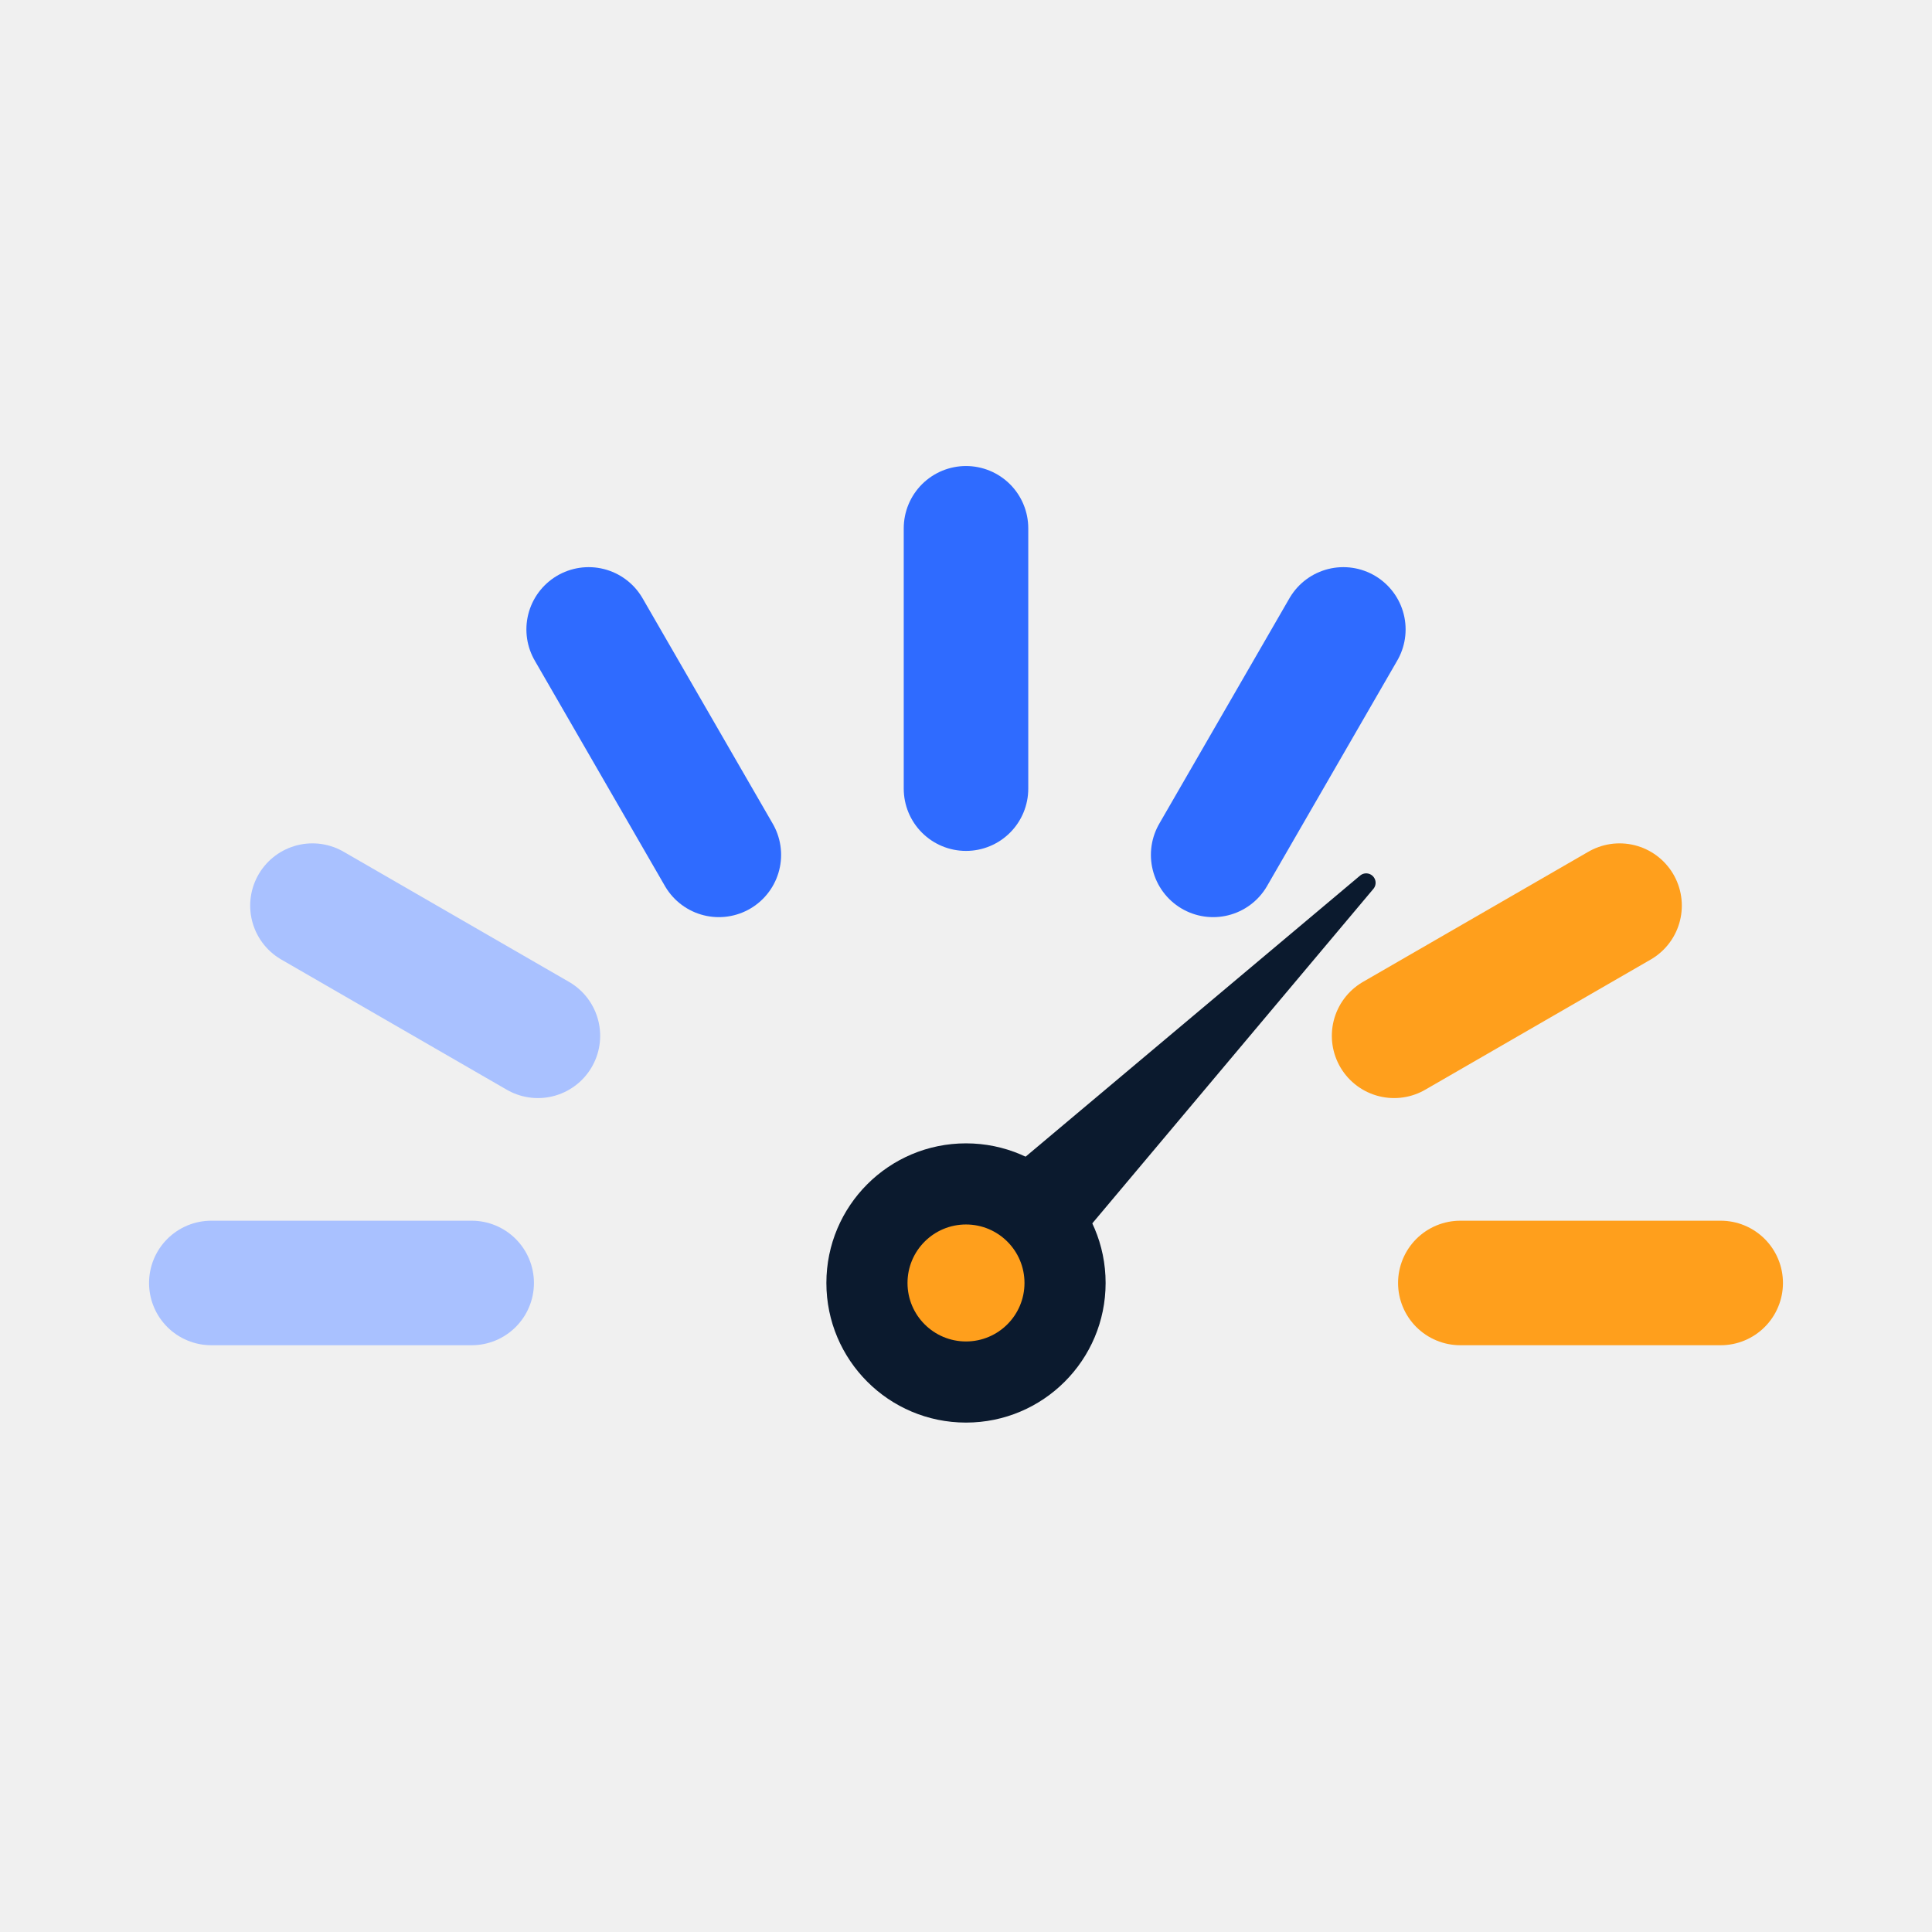
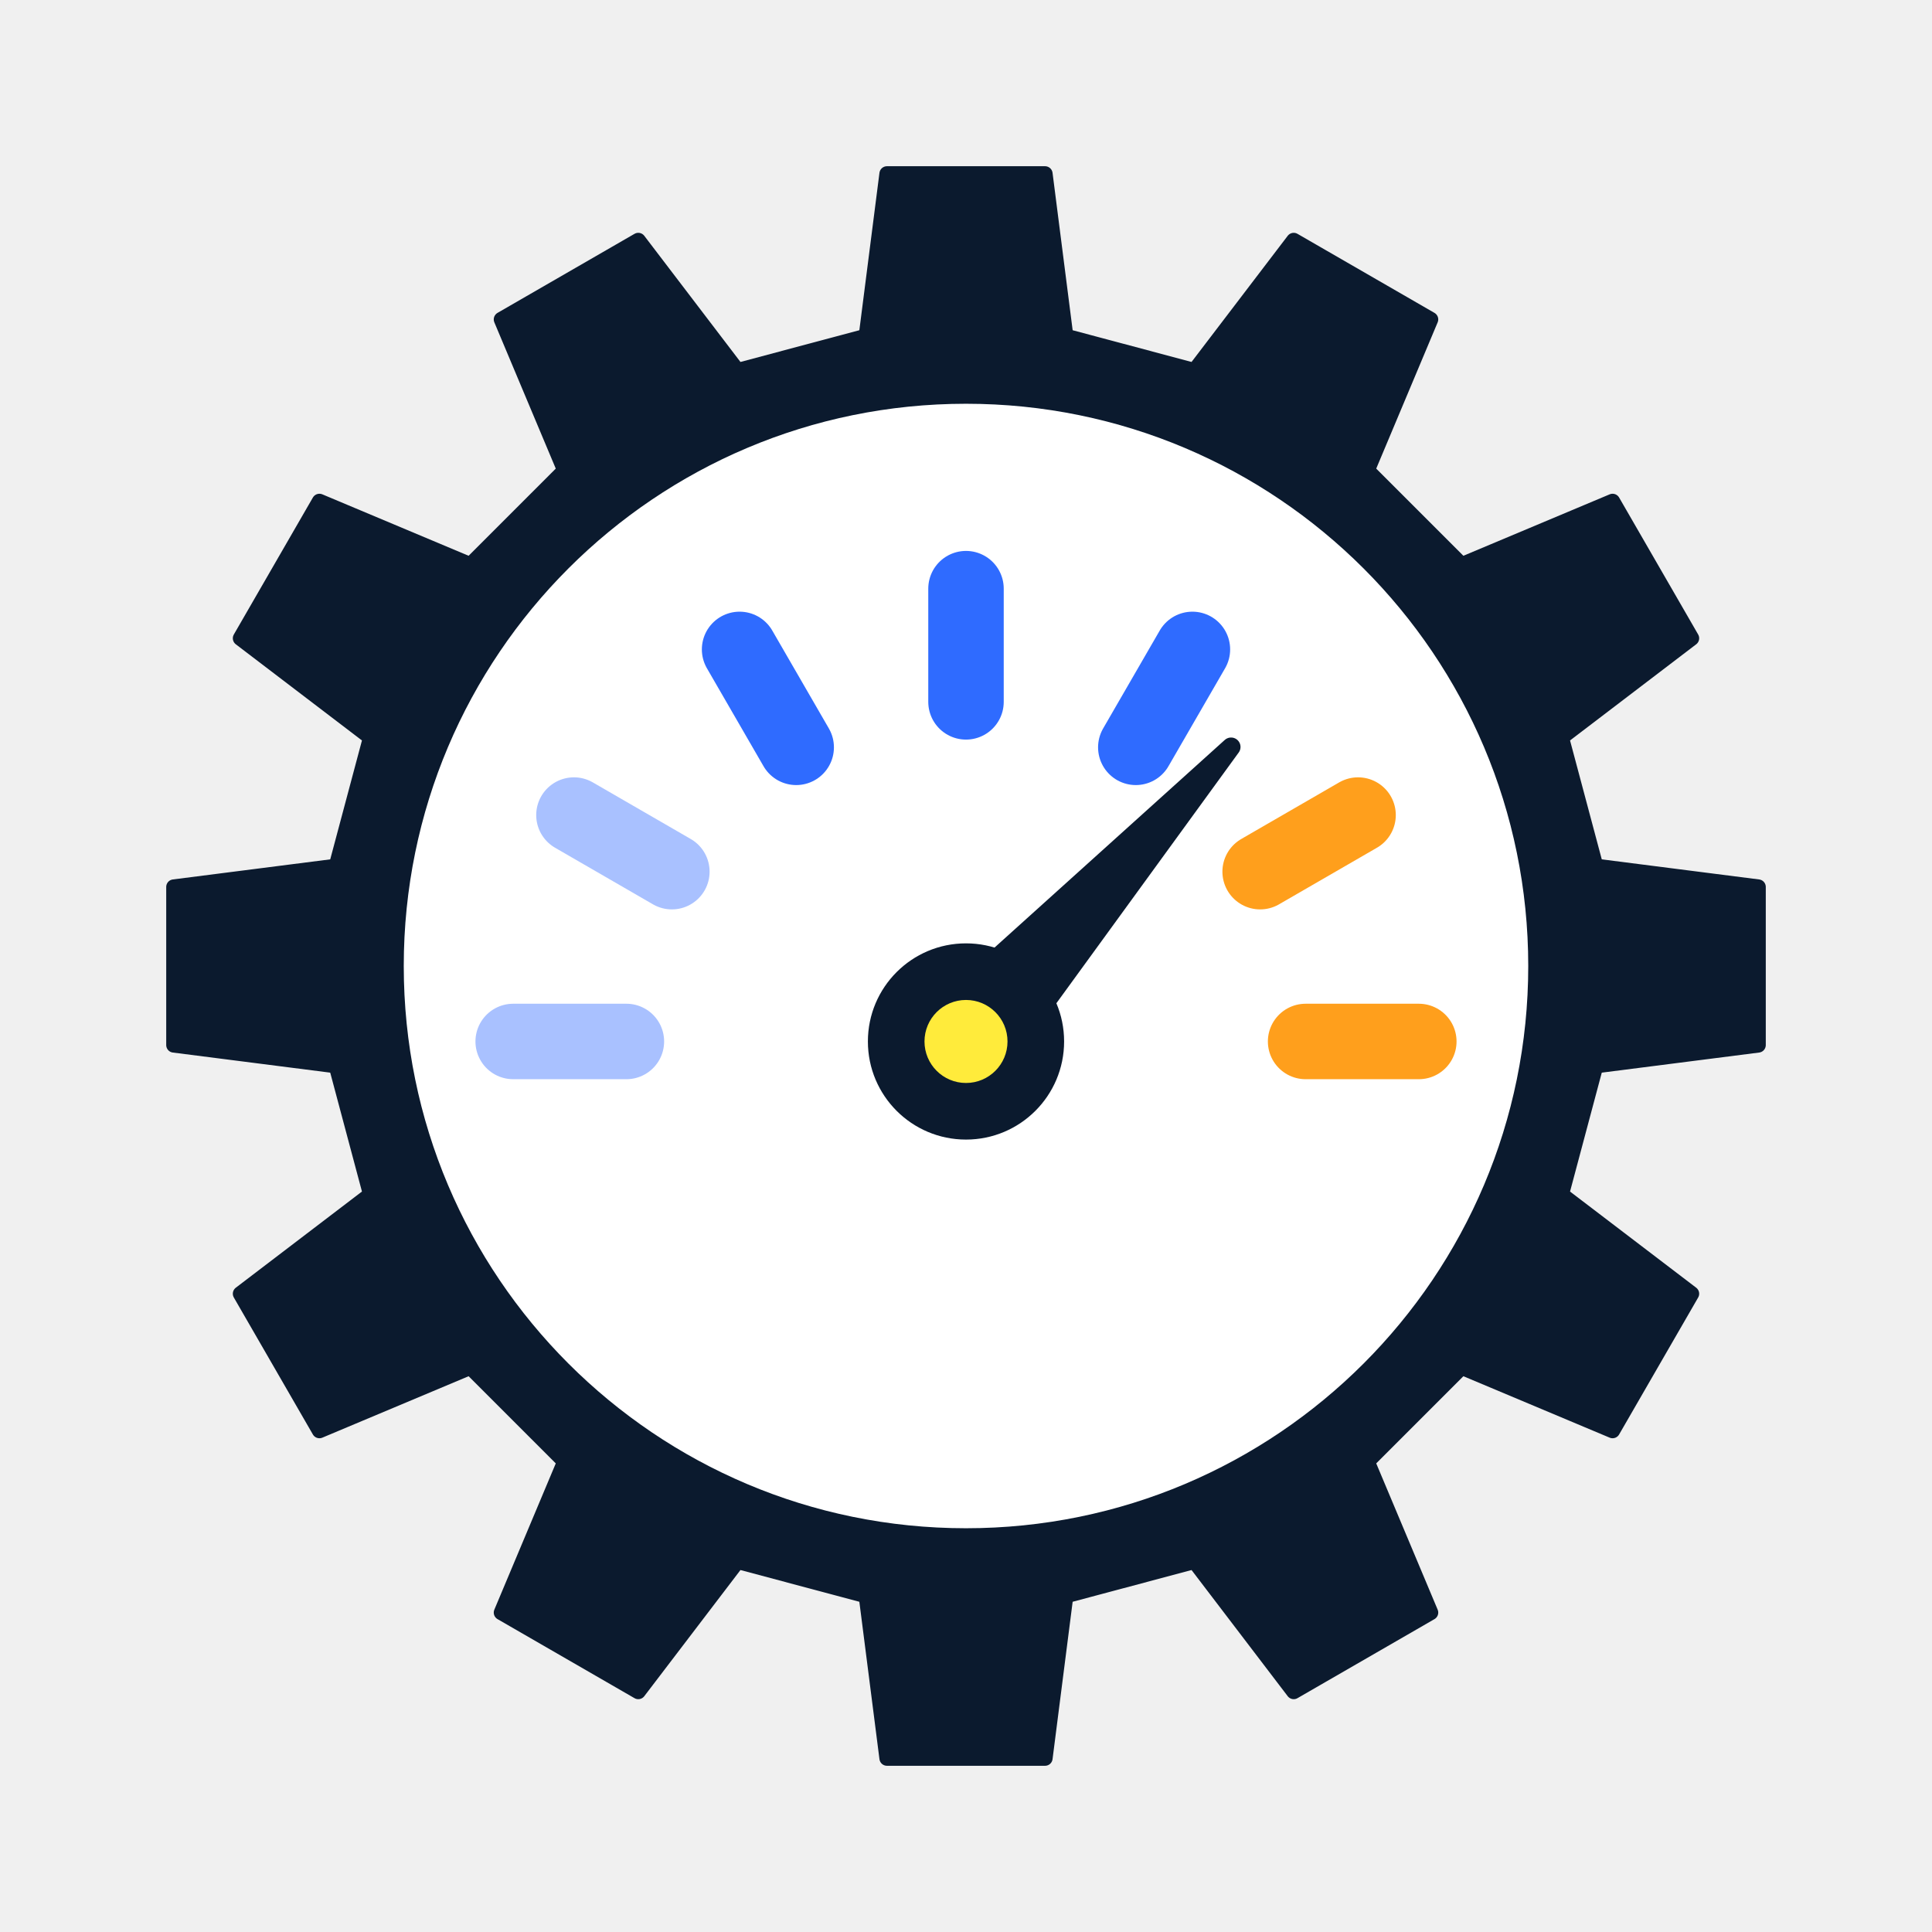
<svg xmlns="http://www.w3.org/2000/svg" viewBox="0 0 1024 1024" width="1024" height="1024">
-   <line x1="250.0" y1="680.0" x2="112.0" y2="680.0" stroke="#A9C1FF" stroke-width="66" stroke-linecap="round" />
-   <line x1="285.1" y1="549.0" x2="165.6" y2="480.0" stroke="#A9C1FF" stroke-width="66" stroke-linecap="round" />
-   <line x1="381.0" y1="453.1" x2="312.0" y2="333.6" stroke="#2F6BFF" stroke-width="66" stroke-linecap="round" />
-   <line x1="512.0" y1="418.0" x2="512.0" y2="280.0" stroke="#2F6BFF" stroke-width="66" stroke-linecap="round" />
-   <line x1="643.0" y1="453.1" x2="712.0" y2="333.6" stroke="#2F6BFF" stroke-width="66" stroke-linecap="round" />
-   <line x1="738.9" y1="549.0" x2="858.4" y2="480.0" stroke="#FF9F1C" stroke-width="66" stroke-linecap="round" />
-   <line x1="774.0" y1="680.0" x2="912.0" y2="680.0" stroke="#FF9F1C" stroke-width="66" stroke-linecap="round" />
-   <path d="M493.6 661.6 L724.1 467.9 L530.4 698.4 Z" fill="#0B1A2E" stroke="#0B1A2E" stroke-width="10" stroke-linejoin="round" />
-   <circle cx="512" cy="680" r="74" fill="#0B1A2E" />
-   <circle cx="512" cy="680" r="31" fill="#FF9F1C" />
+   <path d="M564.9 178.2 L553.9 92.1 L470.1 92.1 L459.1 178.2 L390.9 196.4 L338.3 127.4 L265.7 169.3 L299.3 249.3 L249.3 299.3 L169.3 265.7 L127.4 338.3 L196.4 390.9 L178.2 459.1 L92.1 470.1 L92.1 553.9 L178.2 564.9 L196.4 633.1 L127.4 685.7 L169.3 758.3 L249.3 724.7 L299.3 774.7 L265.7 854.7 L338.3 896.6 L390.9 827.6 L459.1 845.8 L470.1 931.9 L553.9 931.9 L564.9 845.8 L633.1 827.6 L685.7 896.6 L758.3 854.7 L724.7 774.7 L774.7 724.7 L854.7 758.3 L896.6 685.7 L827.6 633.1 L845.8 564.9 L931.9 553.9 L931.9 470.1 L845.8 459.1 L827.6 390.9 L896.6 338.3 L854.7 265.7 L774.7 299.3 L724.7 249.3 L758.3 169.3 L685.7 127.4 L633.1 196.4 Z" fill="#0B1A2E" stroke="#0B1A2E" stroke-width="8" stroke-linejoin="round" />
+   <circle cx="512" cy="512" r="298" fill="#FFFFFF" />
+   <line x1="332.0" y1="552.0" x2="272.0" y2="552.0" stroke="#A9C1FF" stroke-width="40" stroke-linecap="round" />
+   <line x1="356.1" y1="462.0" x2="304.2" y2="432.0" stroke="#A9C1FF" stroke-width="40" stroke-linecap="round" />
+   <line x1="422.0" y1="396.1" x2="392.0" y2="344.2" stroke="#2F6BFF" stroke-width="40" stroke-linecap="round" />
+   <line x1="512.0" y1="372.0" x2="512.0" y2="312.0" stroke="#2F6BFF" stroke-width="40" stroke-linecap="round" />
+   <line x1="602.0" y1="396.1" x2="632.0" y2="344.2" stroke="#2F6BFF" stroke-width="40" stroke-linecap="round" />
+   <line x1="667.9" y1="462.0" x2="719.8" y2="432.0" stroke="#FF9F1C" stroke-width="40" stroke-linecap="round" />
+   <line x1="692.0" y1="552.0" x2="752.0" y2="552.0" stroke="#FF9F1C" stroke-width="40" stroke-linecap="round" />
+   <path d="M495.7 537.3 L652.5 395.9 L528.3 566.7 Z" fill="#0B1A2E" stroke="#0B1A2E" stroke-width="10" stroke-linejoin="round" />
+   <circle cx="512" cy="552" r="52" fill="#0B1A2E" />
+   <circle cx="512" cy="552" r="22" fill="#FFEB3B" />
</svg>
